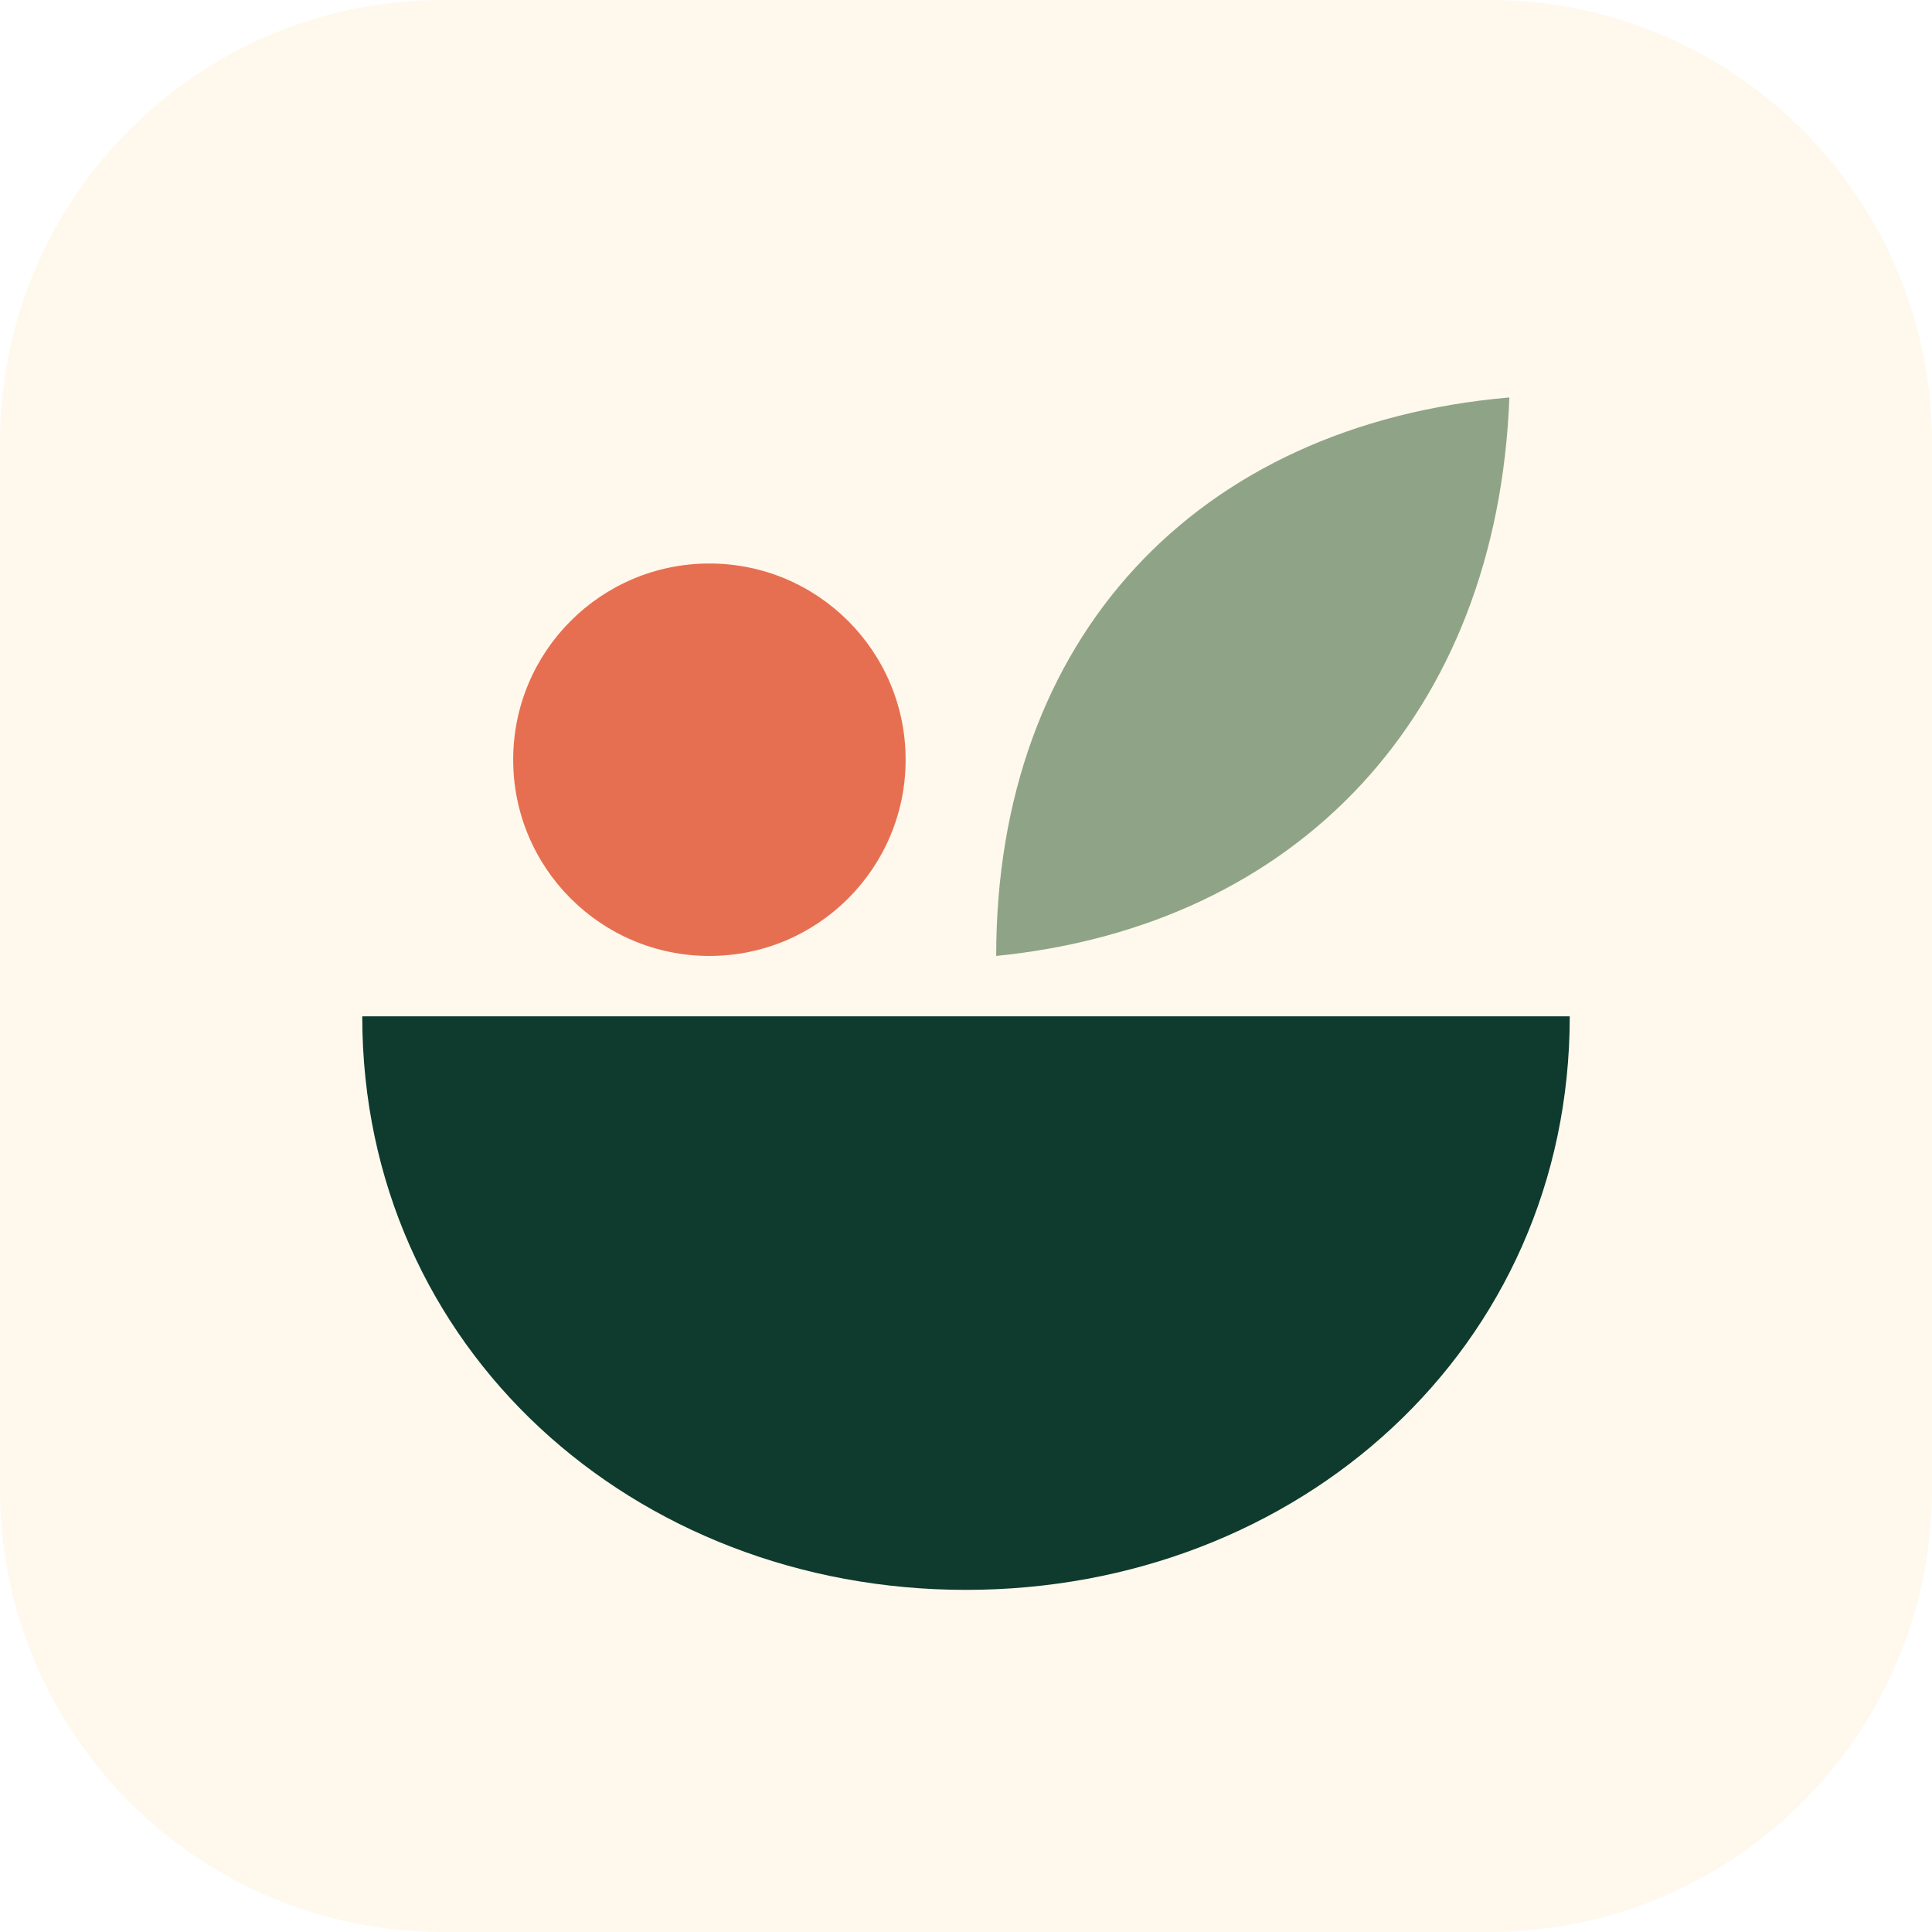
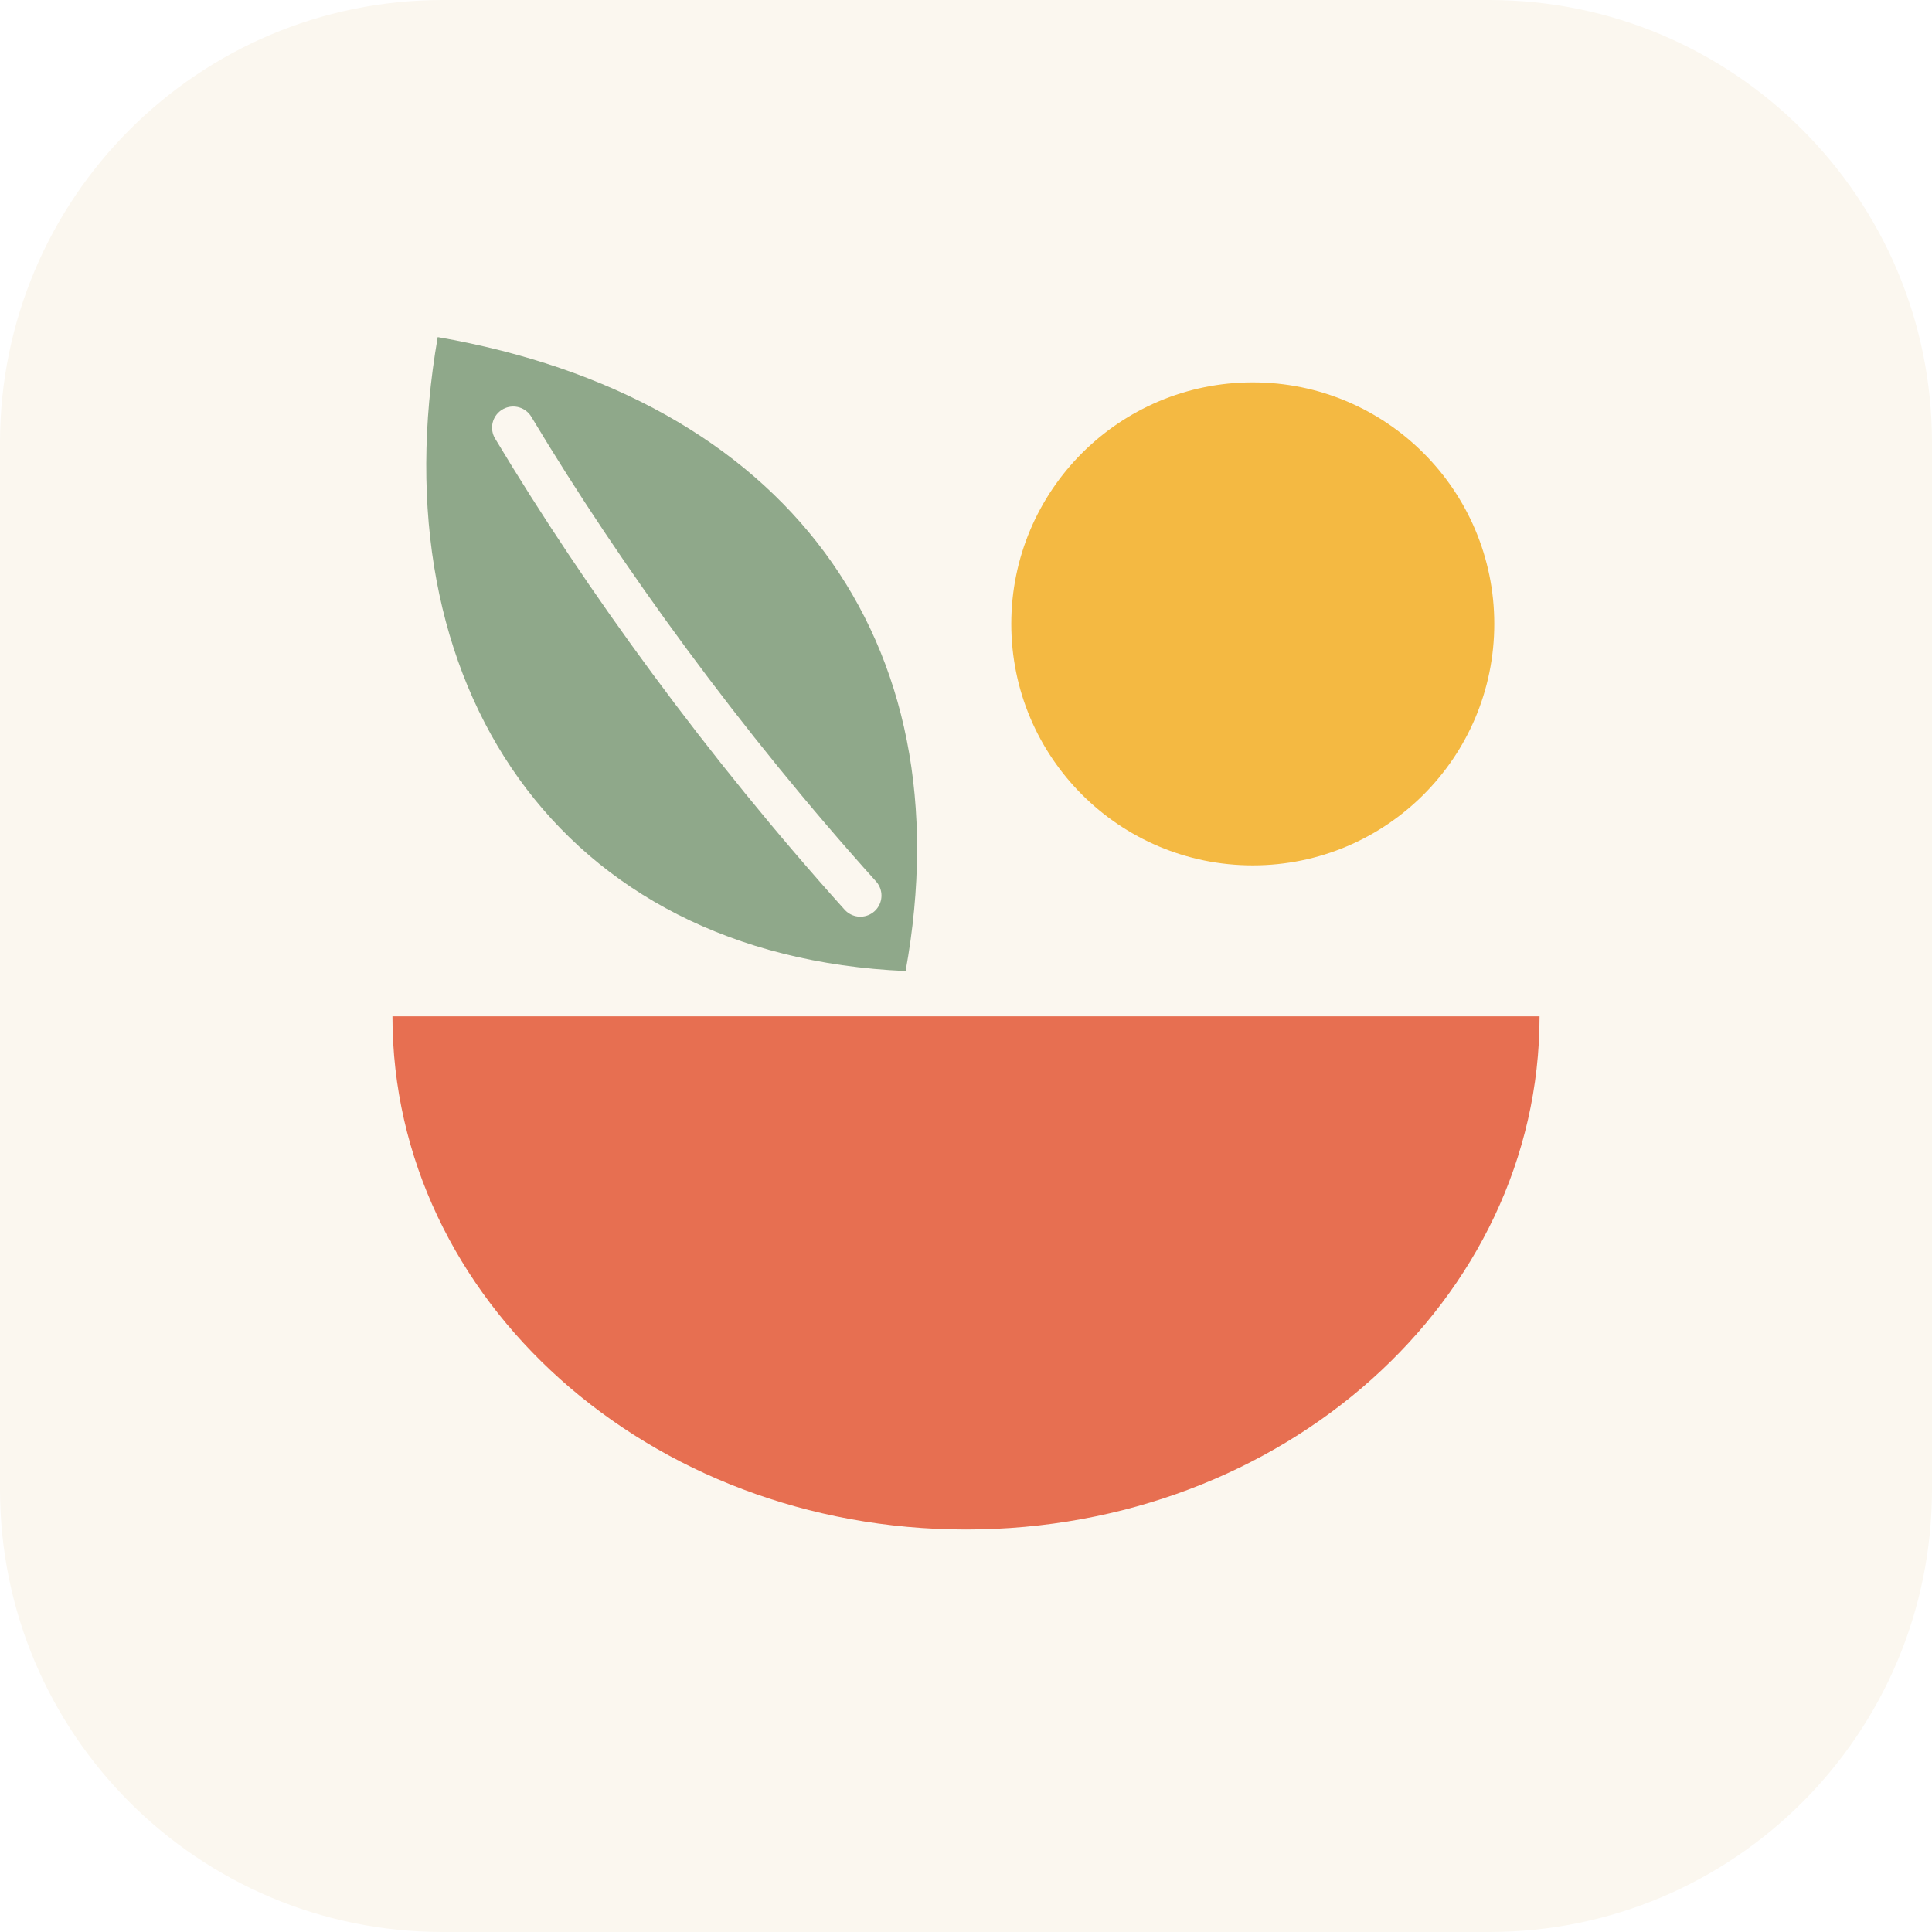
<svg xmlns="http://www.w3.org/2000/svg" viewBox="0 0 48 48">
-   <rect width="48" height="48" rx="11" fill="#FFF8ED" />
+   <rect width="48" height="48" rx="11" fill="#FBF7EF" />
  <g transform="translate(6 5) scale(.75)">
-     <path d="M25 25c0-10.5 6.6-17.6 17-18.5C41.6 17 35 24 25 25Z" fill="#8FA486" />
-     <circle cx="15.5" cy="18.5" r="6.5" fill="#E76F51" />
-     <path d="M4 27h40c0 11-9 19-20 19S4 38 4 27Z" fill="#0E3B2E" />
+     <path d="M22 25.5C10.5 25 4.5 16 6.5 4.5 18 6.5 24 14.5 22 25.5Z" fill="#8FA88A" />
+     <path d="M20.5 23C16 18 12 12.5 9 7.5" fill="none" stroke="#FBF7EF" stroke-width="1.4" stroke-linecap="round" />
+     <circle cx="33.5" cy="14" r="8" fill="#F4B942" />
+     <path d="M5 27h38c0 9.4-8.5 17-19 17S5 36.4 5 27Z" fill="#E76F51" />
  </g>
</svg>
